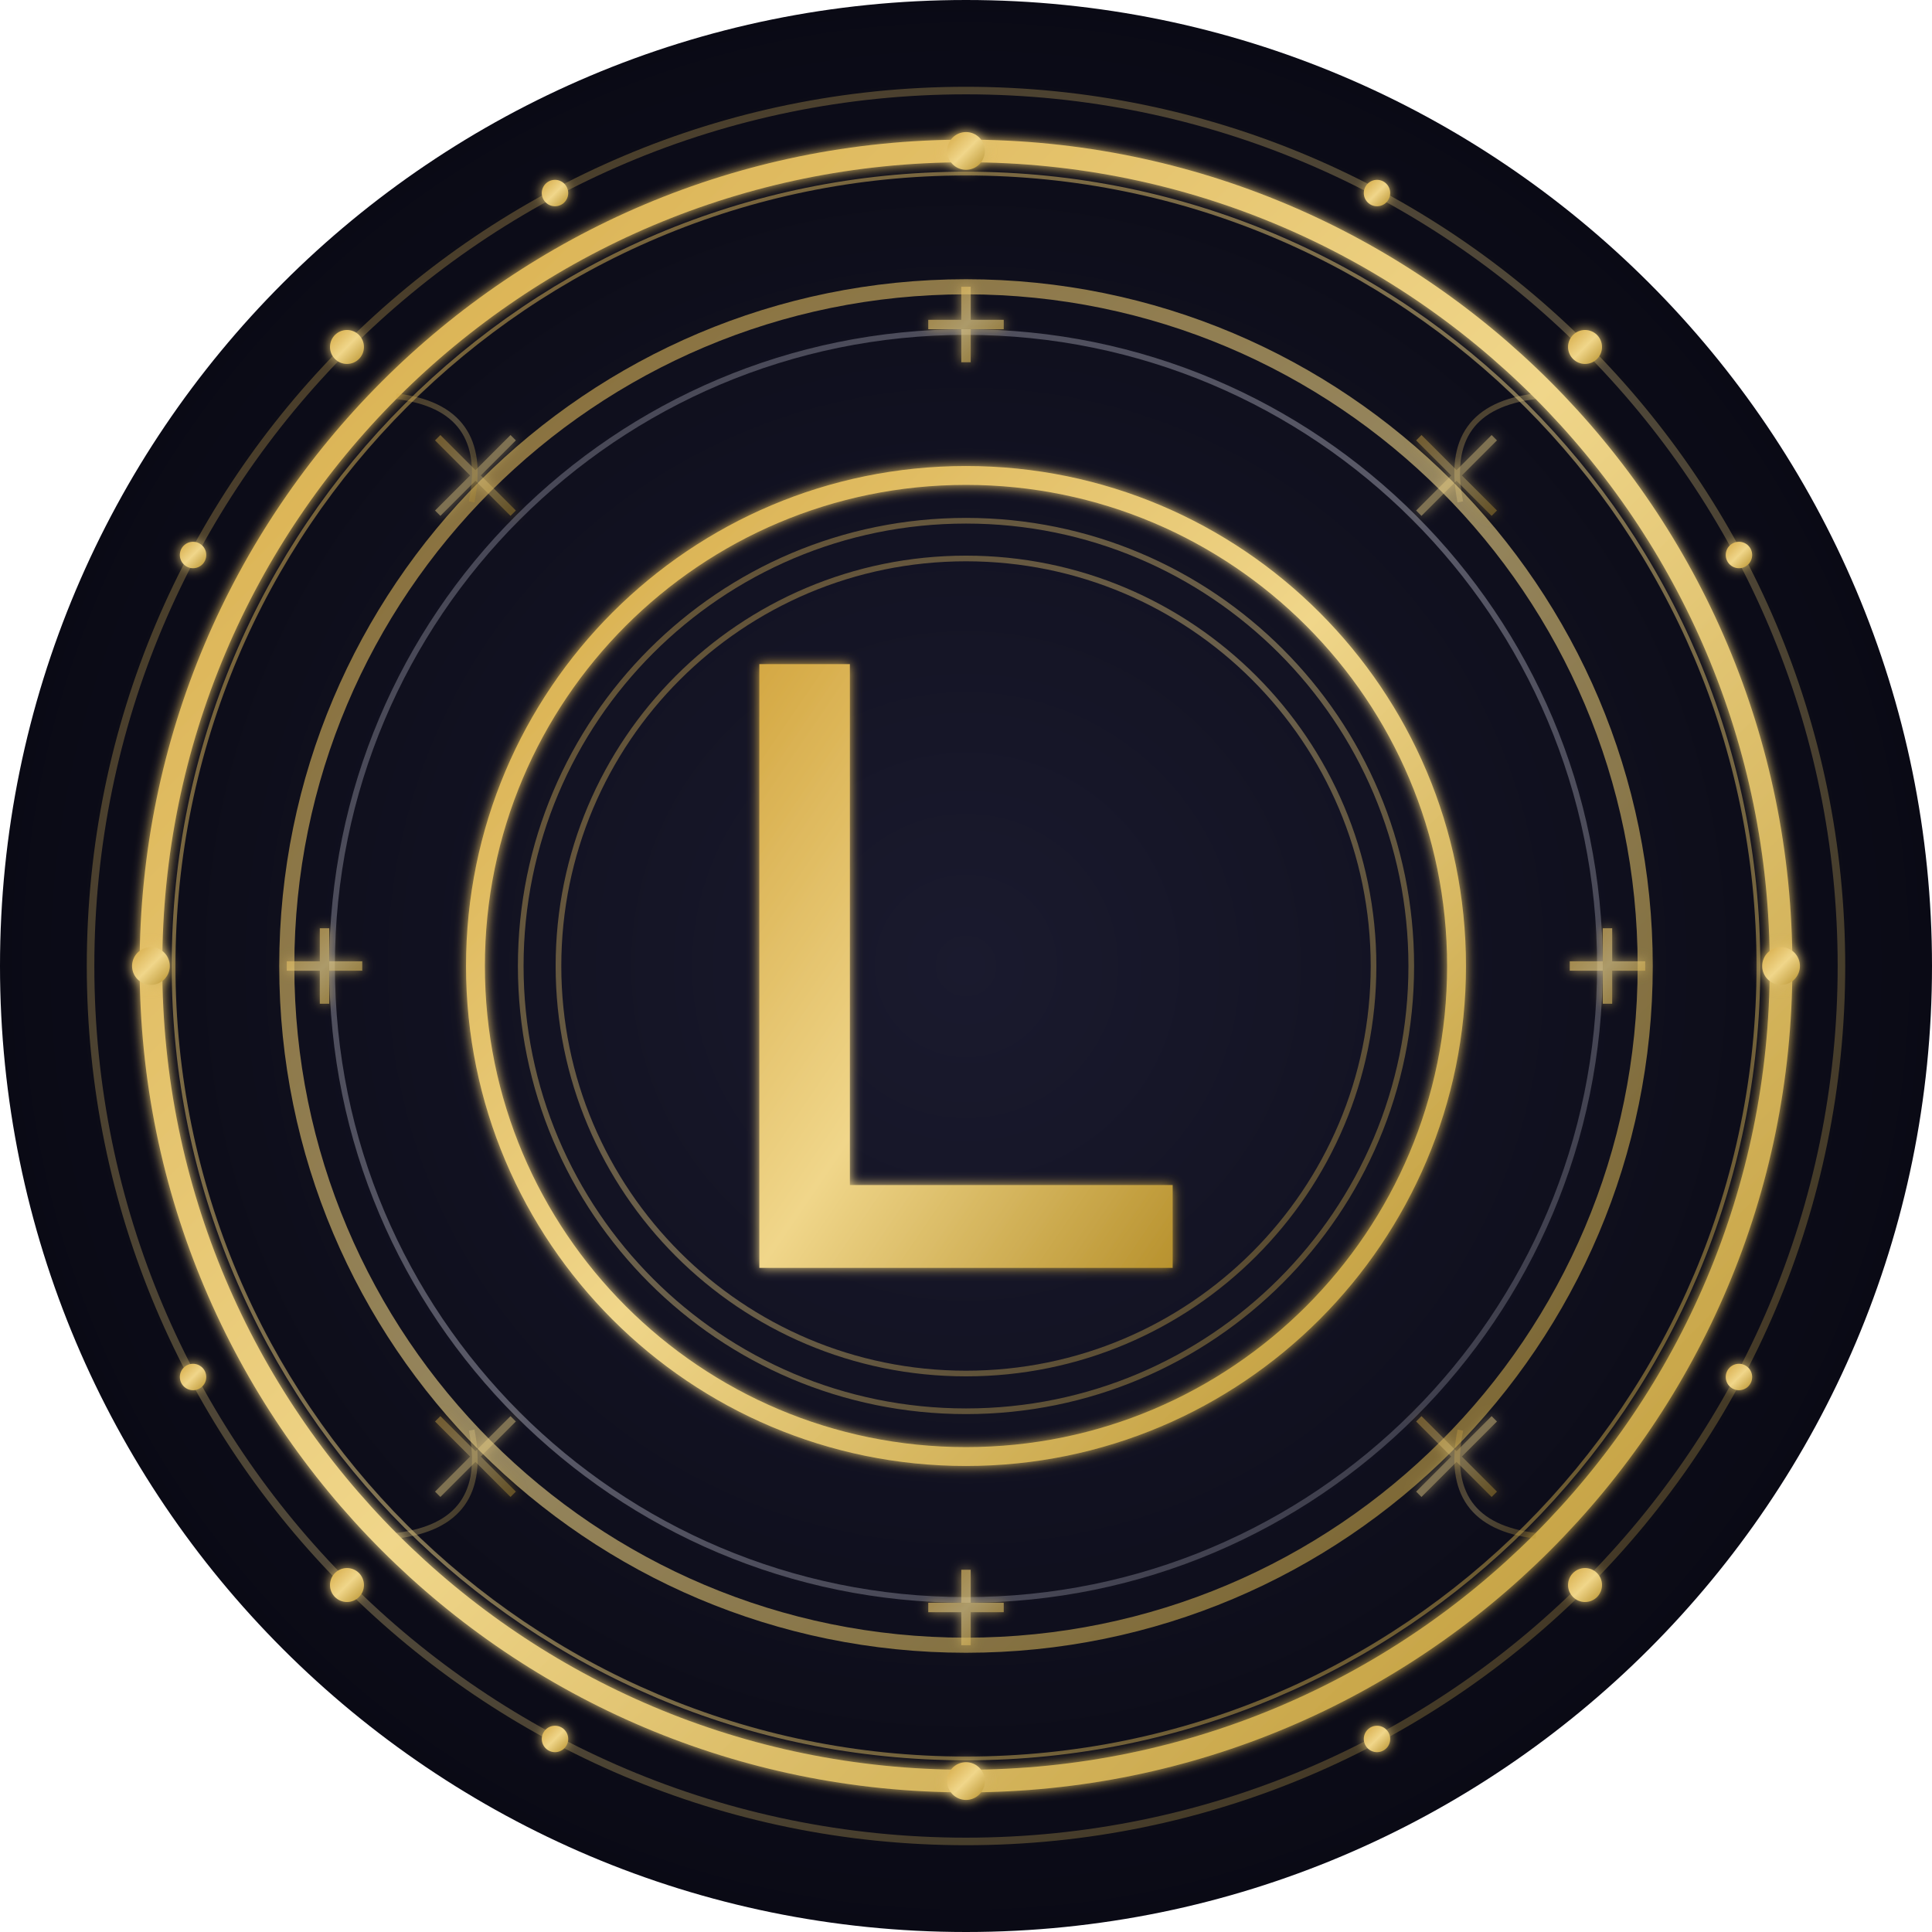
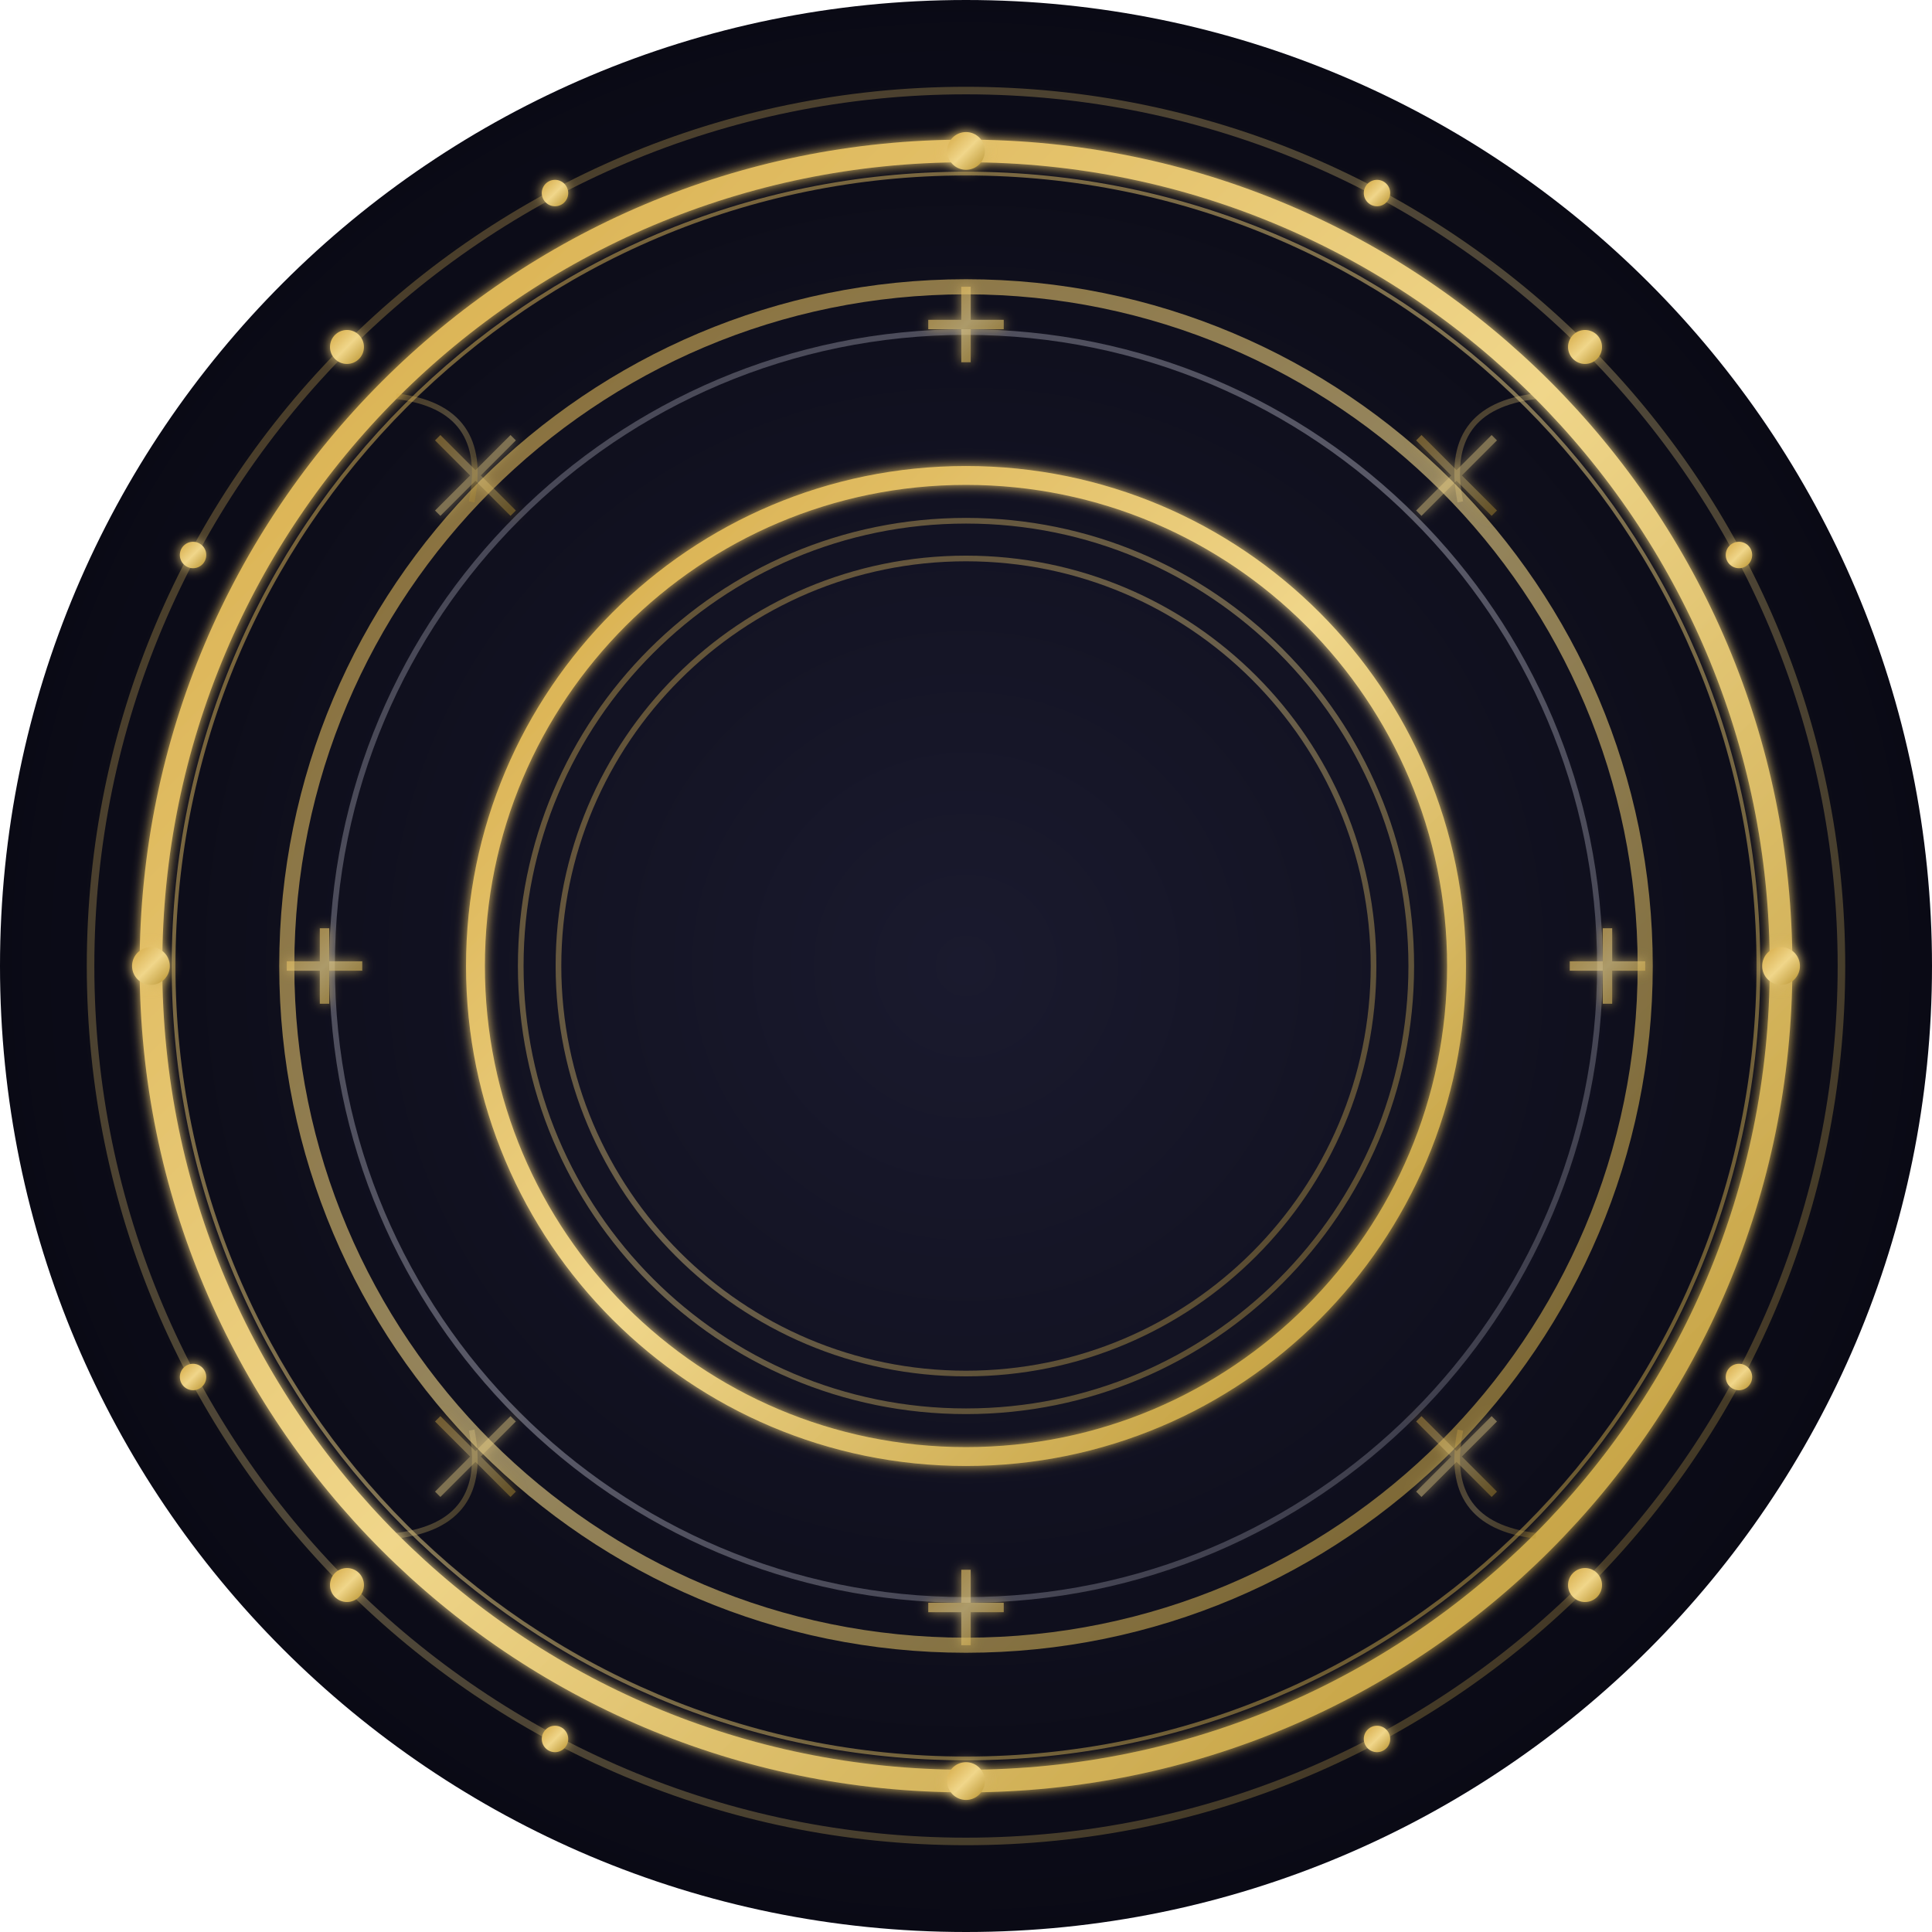
<svg xmlns="http://www.w3.org/2000/svg" viewBox="0 0 512 512" width="512" height="512">
  <defs>
    <radialGradient id="bg" cx="50%" cy="50%" r="50%">
      <stop offset="0%" stop-color="#1a1a2e" />
      <stop offset="100%" stop-color="#0a0a15" />
    </radialGradient>
    <linearGradient id="gold" x1="0%" y1="0%" x2="100%" y2="100%">
      <stop offset="0%" stop-color="#d4a843" />
      <stop offset="50%" stop-color="#f0d68a" />
      <stop offset="100%" stop-color="#b8922e" />
    </linearGradient>
    <linearGradient id="silver" x1="0%" y1="0%" x2="100%" y2="100%">
      <stop offset="0%" stop-color="#8a8a9a" />
      <stop offset="50%" stop-color="#c8c8d8" />
      <stop offset="100%" stop-color="#6a6a7a" />
    </linearGradient>
    <filter id="glow" x="-25%" y="-25%" width="150%" height="150%">
      <feGaussianBlur stdDeviation="1.5" result="coloredBlur" />
      <feMerge>
        <feMergeNode in="coloredBlur" />
        <feMergeNode in="SourceGraphic" />
      </feMerge>
    </filter>
  </defs>
  <circle cx="256" cy="256" r="256" fill="url(#bg)" />
  <circle cx="256" cy="256" r="232" fill="none" stroke="url(#gold)" stroke-width="2" opacity="0.3" />
  <circle cx="256" cy="256" r="216" fill="none" stroke="url(#gold)" stroke-width="6" filter="url(#glow)" />
  <circle cx="256" cy="256" r="210" fill="none" stroke="url(#gold)" stroke-width="1" opacity="0.5" />
  <g fill="url(#gold)" filter="url(#glow)">
    <circle cx="256" cy="40" r="5" />
    <circle cx="256" cy="472" r="5" />
    <circle cx="40" cy="256" r="5" />
    <circle cx="472" cy="256" r="5" />
    <circle cx="91.95" cy="91.95" r="4.5" />
    <circle cx="420.05" cy="91.95" r="4.5" />
    <circle cx="91.95" cy="420.05" r="4.5" />
    <circle cx="420.05" cy="420.05" r="4.5" />
    <circle cx="147.08" cy="51.16" r="3.5" />
    <circle cx="364.92" cy="51.16" r="3.5" />
    <circle cx="147.08" cy="460.84" r="3.5" />
    <circle cx="364.92" cy="460.84" r="3.5" />
    <circle cx="51.16" cy="147.08" r="3.5" />
    <circle cx="460.84" cy="147.08" r="3.5" />
    <circle cx="51.16" cy="364.92" r="3.5" />
    <circle cx="460.84" cy="364.92" r="3.5" />
  </g>
  <circle cx="256" cy="256" r="180" fill="none" stroke="url(#gold)" stroke-width="4" opacity="0.6" />
  <circle cx="256" cy="256" r="168" fill="none" stroke="url(#silver)" stroke-width="1.5" opacity="0.4" />
  <g stroke="url(#gold)" stroke-width="2.5" fill="none" opacity="0.7" filter="url(#glow)">
    <path d="M256 76 V96 M246 86 H266" />
    <path d="M256 416 V436 M246 426 H266" />
    <path d="M76 256 H96 M86 246 V266" />
    <path d="M416 256 H436 M426 246 V266" />
  </g>
  <g stroke="url(#gold)" stroke-width="2" fill="none" opacity="0.5" filter="url(#glow)">
    <path d="M116 116 L136 136 M116 136 L136 116" />
    <path d="M376 116 L396 136 M376 136 L396 116" />
    <path d="M116 376 L136 396 M116 396 L136 376" />
    <path d="M376 376 L396 396 M376 396 L396 376" />
  </g>
  <circle cx="256" cy="256" r="130" fill="none" stroke="url(#gold)" stroke-width="5" filter="url(#glow)" />
  <circle cx="256" cy="256" r="118" fill="none" stroke="url(#gold)" stroke-width="1.5" opacity="0.4" />
  <circle cx="256" cy="256" r="108" fill="none" stroke="url(#gold)" stroke-width="1.5" opacity="0.4" />
-   <path d="M201.233 336.001 V176 H225.222 V314.049 H310.767 V336.001 Z" fill="url(#gold)" filter="url(#glow)" />
  <g stroke="url(#gold)" stroke-width="1.5" fill="none" opacity="0.3">
    <path d="M105 105 Q130 108 125 133" />
    <path d="M407 105 Q382 108 387 133" />
    <path d="M105 407 Q130 404 125 379" />
    <path d="M407 407 Q382 404 387 379" />
  </g>
</svg>
